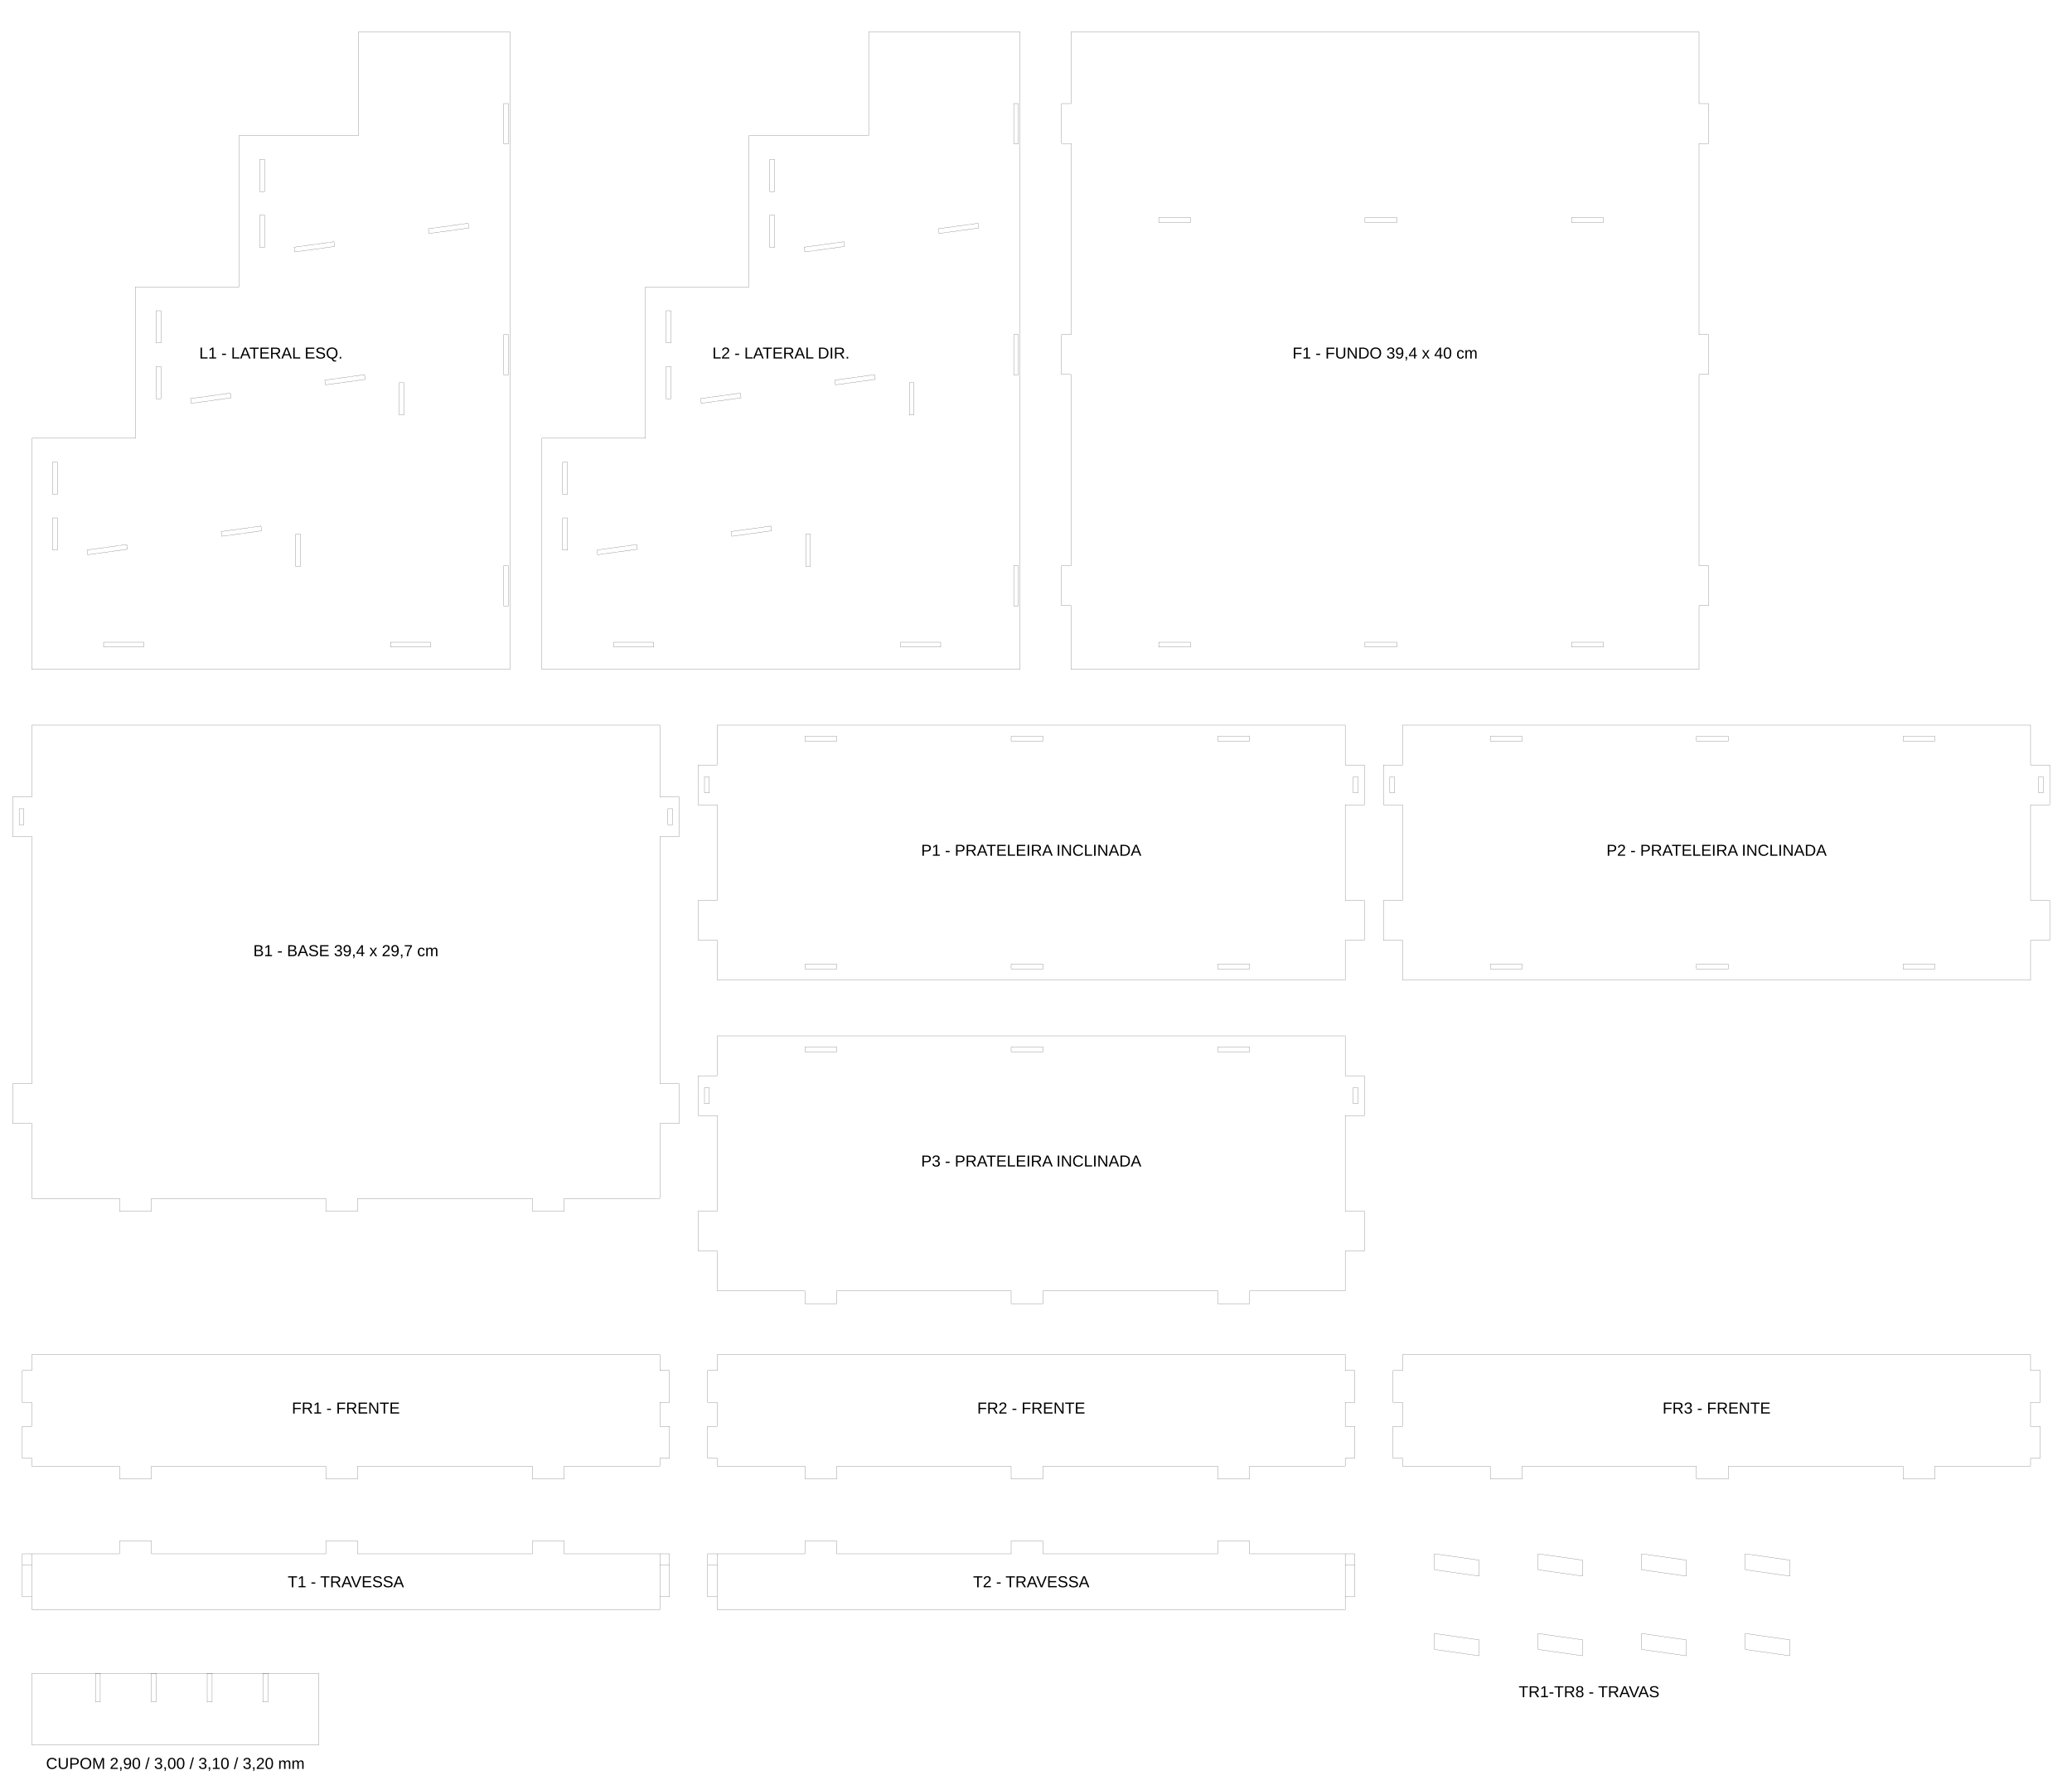
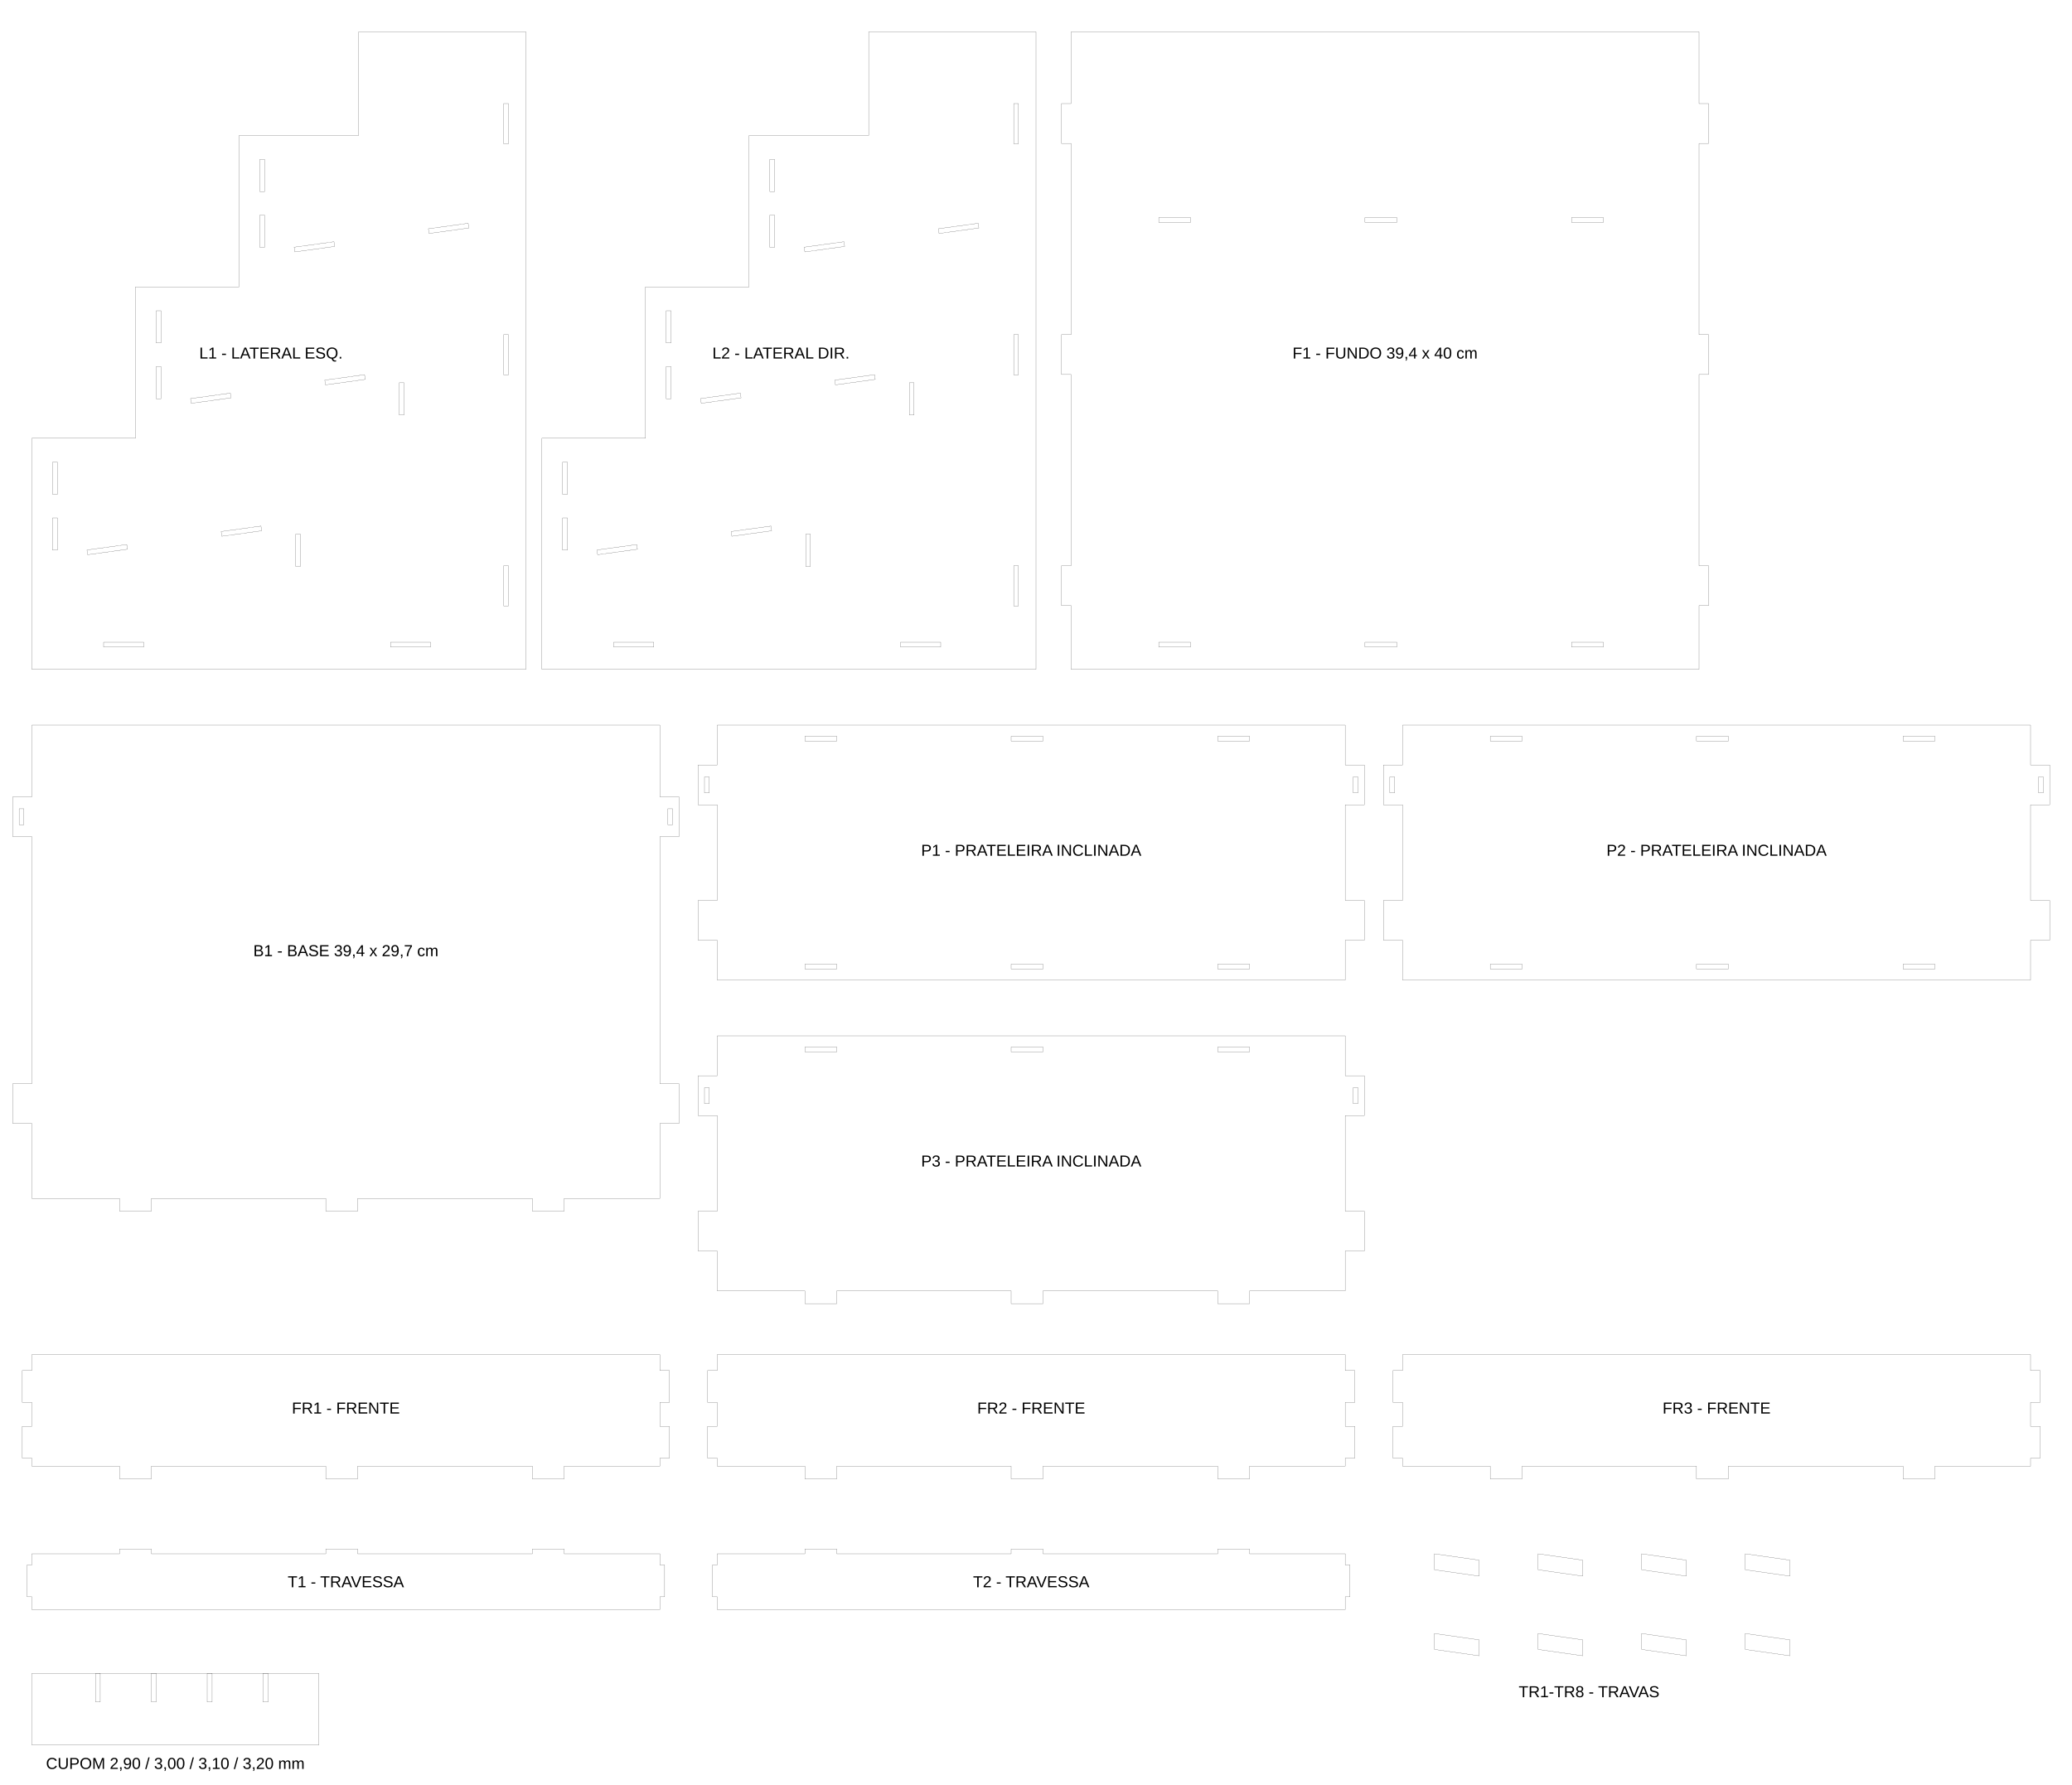
<svg xmlns="http://www.w3.org/2000/svg" width="1300mm" height="1120mm" viewBox="0 0 1300 1120">
  <g id="CORTE" fill="none" stroke="#000000" stroke-width="0.1" stroke-linejoin="miter" vector-effect="non-scaling-stroke">
-     <polygon id="L1" data-peca="L1" points="20,420 20,275 85,275 85,180 150,180 150,85 225,85 225,20 320,20 320,420" />
+     <polygon id="L1" data-peca="L1" points="20,420 20,275 85,275 85,180 150,180 150,85 225,85 225,20 330,20 330,420" />
    <polygon id="L1-fundo" data-peca="L1" points="316,65 319,65 319,90.2 316,90.2" />
    <polygon id="L1-fundo" data-peca="L1" points="316,210 319,210 319,235.2 316,235.2" />
    <polygon id="L1-fundo" data-peca="L1" points="316,355 319,355 319,380.2 316,380.2" />
    <polygon id="L1-base" data-peca="L1" points="65,403 90.2,403 90.2,406 65,406" />
    <polygon id="L1-base" data-peca="L1" points="245,403 270.2,403 270.2,406 245,406" />
    <polygon id="L1-prateleira" data-peca="L1" points="54.971,348.081 79.936,344.648 79.528,341.676 54.563,345.109" />
    <polygon id="L1-prateleira" data-peca="L1" points="139.179,336.502 164.144,333.069 163.735,330.097 138.77,333.53" />
    <polygon id="L1-frente" data-peca="L1" points="33,290 36,290 36,310.2 33,310.2" />
    <polygon id="L1-frente" data-peca="L1" points="33,325 36,325 36,345.2 33,345.2" />
    <polygon id="L1-prateleira" data-peca="L1" points="119.971,253.081 144.936,249.648 144.528,246.676 119.563,250.109" />
    <polygon id="L1-prateleira" data-peca="L1" points="204.179,241.502 229.144,238.069 228.735,235.097 203.77,238.53" />
    <polygon id="L1-frente" data-peca="L1" points="98,195 101,195 101,215.2 98,215.2" />
    <polygon id="L1-frente" data-peca="L1" points="98,230 101,230 101,250.2 98,250.2" />
    <polygon id="L1-prateleira" data-peca="L1" points="184.971,158.081 209.936,154.648 209.528,151.676 184.563,155.109" />
    <polygon id="L1-prateleira" data-peca="L1" points="269.179,146.502 294.144,143.069 293.735,140.097 268.77,143.53" />
    <polygon id="L1-frente" data-peca="L1" points="163,100 166,100 166,120.2 163,120.2" />
    <polygon id="L1-frente" data-peca="L1" points="163,135 166,135 166,155.2 163,155.2" />
    <polygon id="L1-travessa" data-peca="L1" points="185.5,335.2 188.5,335.2 188.5,355.4 185.5,355.4" />
    <polygon id="L1-travessa" data-peca="L1" points="250.5,240.2 253.5,240.2 253.5,260.4 250.5,260.4" />
-     <polygon id="L2" data-peca="L2" points="340,420 340,275 405,275 405,180 470,180 470,85 545,85 545,20 640,20 640,420" />
+     <polygon id="L2" data-peca="L2" points="340,420 340,275 405,275 405,180 470,180 470,85 545,85 545,20 650,20 650,420" />
    <polygon id="L2-fundo" data-peca="L2" points="636,65 639,65 639,90.2 636,90.2" />
    <polygon id="L2-fundo" data-peca="L2" points="636,210 639,210 639,235.2 636,235.2" />
    <polygon id="L2-fundo" data-peca="L2" points="636,355 639,355 639,380.2 636,380.2" />
    <polygon id="L2-base" data-peca="L2" points="385,403 410.2,403 410.2,406 385,406" />
    <polygon id="L2-base" data-peca="L2" points="565,403 590.2,403 590.2,406 565,406" />
    <polygon id="L2-prateleira" data-peca="L2" points="374.971,348.081 399.936,344.648 399.528,341.676 374.563,345.109" />
    <polygon id="L2-prateleira" data-peca="L2" points="459.179,336.502 484.144,333.069 483.735,330.097 458.77,333.53" />
    <polygon id="L2-frente" data-peca="L2" points="353,290 356,290 356,310.2 353,310.2" />
    <polygon id="L2-frente" data-peca="L2" points="353,325 356,325 356,345.2 353,345.2" />
    <polygon id="L2-prateleira" data-peca="L2" points="439.971,253.081 464.936,249.648 464.528,246.676 439.563,250.109" />
    <polygon id="L2-prateleira" data-peca="L2" points="524.179,241.502 549.144,238.069 548.735,235.097 523.77,238.53" />
    <polygon id="L2-frente" data-peca="L2" points="418,195 421,195 421,215.2 418,215.2" />
    <polygon id="L2-frente" data-peca="L2" points="418,230 421,230 421,250.2 418,250.2" />
    <polygon id="L2-prateleira" data-peca="L2" points="504.971,158.081 529.936,154.648 529.528,151.676 504.563,155.109" />
    <polygon id="L2-prateleira" data-peca="L2" points="589.179,146.502 614.144,143.069 613.735,140.097 588.77,143.53" />
    <polygon id="L2-frente" data-peca="L2" points="483,100 486,100 486,120.2 483,120.2" />
    <polygon id="L2-frente" data-peca="L2" points="483,135 486,135 486,155.2 483,155.2" />
    <polygon id="L2-travessa" data-peca="L2" points="505.5,335.2 508.5,335.2 508.5,355.4 505.5,355.4" />
    <polygon id="L2-travessa" data-peca="L2" points="570.5,240.2 573.5,240.2 573.5,260.4 570.5,260.4" />
    <polygon id="F1-FUNDO" data-peca="F1-FUNDO" points="672,20 1066,20 1066,65 1072,65 1072,90 1066,90 1066,210 1072,210 1072,235 1066,235 1066,355 1072,355 1072,380 1066,380 1066,420 672,420 672,380 666,380 666,355 672,355 672,235 666,235 666,210 672,210 672,90 666,90 666,65 672,65" />
    <polygon id="F1-base" data-peca="F1-FUNDO" points="727,403 747,403 747,406 727,406" />
    <polygon id="F1-prateleira-3" data-peca="F1-FUNDO" points="727,136.5 747,136.5 747,139.528 727,139.528" />
    <polygon id="F1-base" data-peca="F1-FUNDO" points="856.4,403 876.4,403 876.4,406 856.4,406" />
    <polygon id="F1-prateleira-3" data-peca="F1-FUNDO" points="856.4,136.5 876.4,136.5 876.4,139.528 856.4,139.528" />
    <polygon id="F1-base" data-peca="F1-FUNDO" points="986,403 1006,403 1006,406 986,406" />
    <polygon id="F1-prateleira-3" data-peca="F1-FUNDO" points="986,136.5 1006,136.5 1006,139.528 986,139.528" />
    <polygon id="B1-BASE" data-peca="B1-BASE" points="20,455 414,455 414,500 426,500 426,525 414,525 414,680 426,680 426,705 414,705 414,752 354,752 354,760 334,760 334,752 224.4,752 224.4,760 204.4,760 204.4,752 95,752 95,760 75,760 75,752 20,752 20,705 8,705 8,680 20,680 20,525 8,525 8,500 20,500" />
    <polygon id="B1-BASE-trava-E" data-peca="B1-BASE" points="12,507.5 15,507.5 15,517.5 12,517.5" />
    <polygon id="B1-BASE-trava-D" data-peca="B1-BASE" points="419,507.5 422,507.5 422,517.5 419,517.5" />
    <polygon id="P1" data-peca="P1" points="450,455 844,455 844,480 856,480 856,505 844,505 844,565 856,565 856,590 844,590 844,615 450,615 450,590 438,590 438,565 450,565 450,505 438,505 438,480 450,480" />
    <polygon id="P1-trava-E" data-peca="P1" points="442,487.5 445,487.5 445,497.5 442,497.5" />
    <polygon id="P1-trava-D" data-peca="P1" points="849,487.5 852,487.5 852,497.5 849,497.5" />
    <polygon id="P1-frente" data-peca="P1" points="505,462 525,462 525,465 505,465" />
    <polygon id="P1-travessa" data-peca="P1" points="505,605 525,605 525,608 505,608" />
    <polygon id="P1-frente" data-peca="P1" points="634.4,462 654.4,462 654.4,465 634.4,465" />
    <polygon id="P1-travessa" data-peca="P1" points="634.4,605 654.4,605 654.4,608 634.4,608" />
    <polygon id="P1-frente" data-peca="P1" points="764,462 784,462 784,465 764,465" />
    <polygon id="P1-travessa" data-peca="P1" points="764,605 784,605 784,608 764,608" />
    <polygon id="P2" data-peca="P2" points="880,455 1274,455 1274,480 1286,480 1286,505 1274,505 1274,565 1286,565 1286,590 1274,590 1274,615 880,615 880,590 868,590 868,565 880,565 880,505 868,505 868,480 880,480" />
    <polygon id="P2-trava-E" data-peca="P2" points="872,487.5 875,487.5 875,497.5 872,497.5" />
    <polygon id="P2-trava-D" data-peca="P2" points="1279,487.5 1282,487.5 1282,497.5 1279,497.5" />
    <polygon id="P2-frente" data-peca="P2" points="935,462 955,462 955,465 935,465" />
    <polygon id="P2-travessa" data-peca="P2" points="935,605 955,605 955,608 935,608" />
    <polygon id="P2-frente" data-peca="P2" points="1064.4,462 1084.4,462 1084.4,465 1064.4,465" />
    <polygon id="P2-travessa" data-peca="P2" points="1064.4,605 1084.4,605 1084.4,608 1064.4,608" />
    <polygon id="P2-frente" data-peca="P2" points="1194,462 1214,462 1214,465 1194,465" />
    <polygon id="P2-travessa" data-peca="P2" points="1194,605 1214,605 1214,608 1194,608" />
    <polygon id="P3" data-peca="P3" points="450,650 844,650 844,675 856,675 856,700 844,700 844,760 856,760 856,785 844,785 844,810 784,810 784,818 764,818 764,810 654.4,810 654.4,818 634.4,818 634.4,810 525,810 525,818 505,818 505,810 450,810 450,785 438,785 438,760 450,760 450,700 438,700 438,675 450,675" />
    <polygon id="P3-trava-E" data-peca="P3" points="442,682.5 445,682.5 445,692.5 442,692.5" />
    <polygon id="P3-trava-D" data-peca="P3" points="849,682.5 852,682.5 852,692.5 849,692.5" />
    <polygon id="P3-frente" data-peca="P3" points="505,657 525,657 525,660 505,660" />
    <polygon id="P3-frente" data-peca="P3" points="634.4,657 654.4,657 654.4,660 634.4,660" />
    <polygon id="P3-frente" data-peca="P3" points="764,657 784,657 784,660 764,660" />
    <polygon id="FR1" data-peca="FR1" points="20,850 414,850 414,860 420,860 420,880 414,880 414,895 420,895 420,915 414,915 414,920 354,920 354,928 334,928 334,920 224.4,920 224.4,928 204.4,928 204.4,920 95,920 95,928 75,928 75,920 20,920 20,915 14,915 14,895 20,895 20,880 14,880 14,860 20,860" />
    <polygon id="FR2" data-peca="FR2" points="450,850 844,850 844,860 850,860 850,880 844,880 844,895 850,895 850,915 844,915 844,920 784,920 784,928 764,928 764,920 654.4,920 654.4,928 634.4,928 634.4,920 525,920 525,928 505,928 505,920 450,920 450,915 444,915 444,895 450,895 450,880 444,880 444,860 450,860" />
    <polygon id="FR3" data-peca="FR3" points="880,850 1274,850 1274,860 1280,860 1280,880 1274,880 1274,895 1280,895 1280,915 1274,915 1274,920 1214,920 1214,928 1194,928 1194,920 1084.4,920 1084.4,928 1064.4,928 1064.4,920 955,920 955,928 935,928 935,920 880,920 880,915 874,915 874,895 880,895 880,880 874,880 874,860 880,860" />
-     <polygon id="T1" data-peca="T1" points="20,975 75,975 75,967 95,967 95,975 204.4,975 204.4,967 224.4,967 224.4,975 334,975 334,967 354,967 354,975 414,975 414,982 420,982 420,975 414,975 414,1002 420,1002 420,975 414,975 414,1010 20,1010 20,975 14,975 14,1002 20,1002 20,975 14,975 14,982 20,982" />
-     <polygon id="T2" data-peca="T2" points="450,975 505,975 505,967 525,967 525,975 634.4,975 634.4,967 654.4,967 654.4,975 764,975 764,967 784,967 784,975 844,975 844,982 850,982 850,975 844,975 844,1002 850,1002 850,975 844,975 844,1010 450,1010 450,975 444,975 444,1002 450,1002 450,975 444,975 444,982 450,982" />
+     <polygon id="T1" data-peca="T1" points="20,975 75,975 75,972 95,972 95,975 204.4,975 204.4,972 224.4,972 224.4,975 334,975 334,972 354,972 354,975 414,975 414,982 417,982 417,1002 414,1002 414,1010 20,1010 20,1002 17,1002 17,982 20,982" />
+     <polygon id="T2" data-peca="T2" points="450,975 505,975 505,972 525,972 525,975 634.4,975 634.4,972 654.4,972 654.4,975 764,975 764,972 784,972 784,975 844,975 844,982 847,982 847,1002 844,1002 844,1010 450,1010 450,1002 447,1002 447,982 450,982" />
    <polygon id="TR1" data-peca="TRAVAS" points="900,975 928,979 928,989 900,985" />
    <polygon id="TR2" data-peca="TRAVAS" points="965,975 993,979 993,989 965,985" />
    <polygon id="TR3" data-peca="TRAVAS" points="1030,975 1058,979 1058,989 1030,985" />
    <polygon id="TR4" data-peca="TRAVAS" points="1095,975 1123,979 1123,989 1095,985" />
    <polygon id="TR5" data-peca="TRAVAS" points="900,1025 928,1029 928,1039 900,1035" />
    <polygon id="TR6" data-peca="TRAVAS" points="965,1025 993,1029 993,1039 965,1035" />
    <polygon id="TR7" data-peca="TRAVAS" points="1030,1025 1058,1029 1058,1039 1030,1035" />
    <polygon id="TR8" data-peca="TRAVAS" points="1095,1025 1123,1029 1123,1039 1095,1035" />
    <polygon id="CUPOM" data-peca="CUPOM" points="20,1050 200,1050 200,1095 20,1095" />
    <polygon id="CUPOM-RASGO" data-peca="CUPOM" points="60,1050 62.9,1050 62.9,1068 60,1068" />
    <polygon id="CUPOM-RASGO" data-peca="CUPOM" points="95,1050 98,1050 98,1068 95,1068" />
    <polygon id="CUPOM-RASGO" data-peca="CUPOM" points="130,1050 133.1,1050 133.1,1068 130,1068" />
    <polygon id="CUPOM-RASGO" data-peca="CUPOM" points="165,1050 168.2,1050 168.2,1068 165,1068" />
  </g>
  <g id="NUMERACAO-NAO-CORTAR" fill="#000000" stroke="none" font-family="Arial, sans-serif" font-size="10" text-anchor="middle">
    <text x="170" y="225">L1 - LATERAL ESQ.</text>
    <text x="490" y="225">L2 - LATERAL DIR.</text>
    <text x="869" y="225">F1 - FUNDO 39,4 x 40 cm</text>
    <text x="217" y="600">B1 - BASE 39,4 x 29,7 cm</text>
    <text x="647" y="537">P1 - PRATELEIRA INCLINADA</text>
    <text x="1077" y="537">P2 - PRATELEIRA INCLINADA</text>
    <text x="647" y="732">P3 - PRATELEIRA INCLINADA</text>
    <text x="217" y="887">FR1 - FRENTE</text>
    <text x="647" y="887">FR2 - FRENTE</text>
    <text x="1077" y="887">FR3 - FRENTE</text>
    <text x="217" y="996">T1 - TRAVESSA</text>
    <text x="647" y="996">T2 - TRAVESSA</text>
    <text x="997" y="1065">TR1-TR8 - TRAVAS</text>
    <text x="110" y="1110">CUPOM 2,90 / 3,00 / 3,10 / 3,20 mm</text>
  </g>
</svg>
